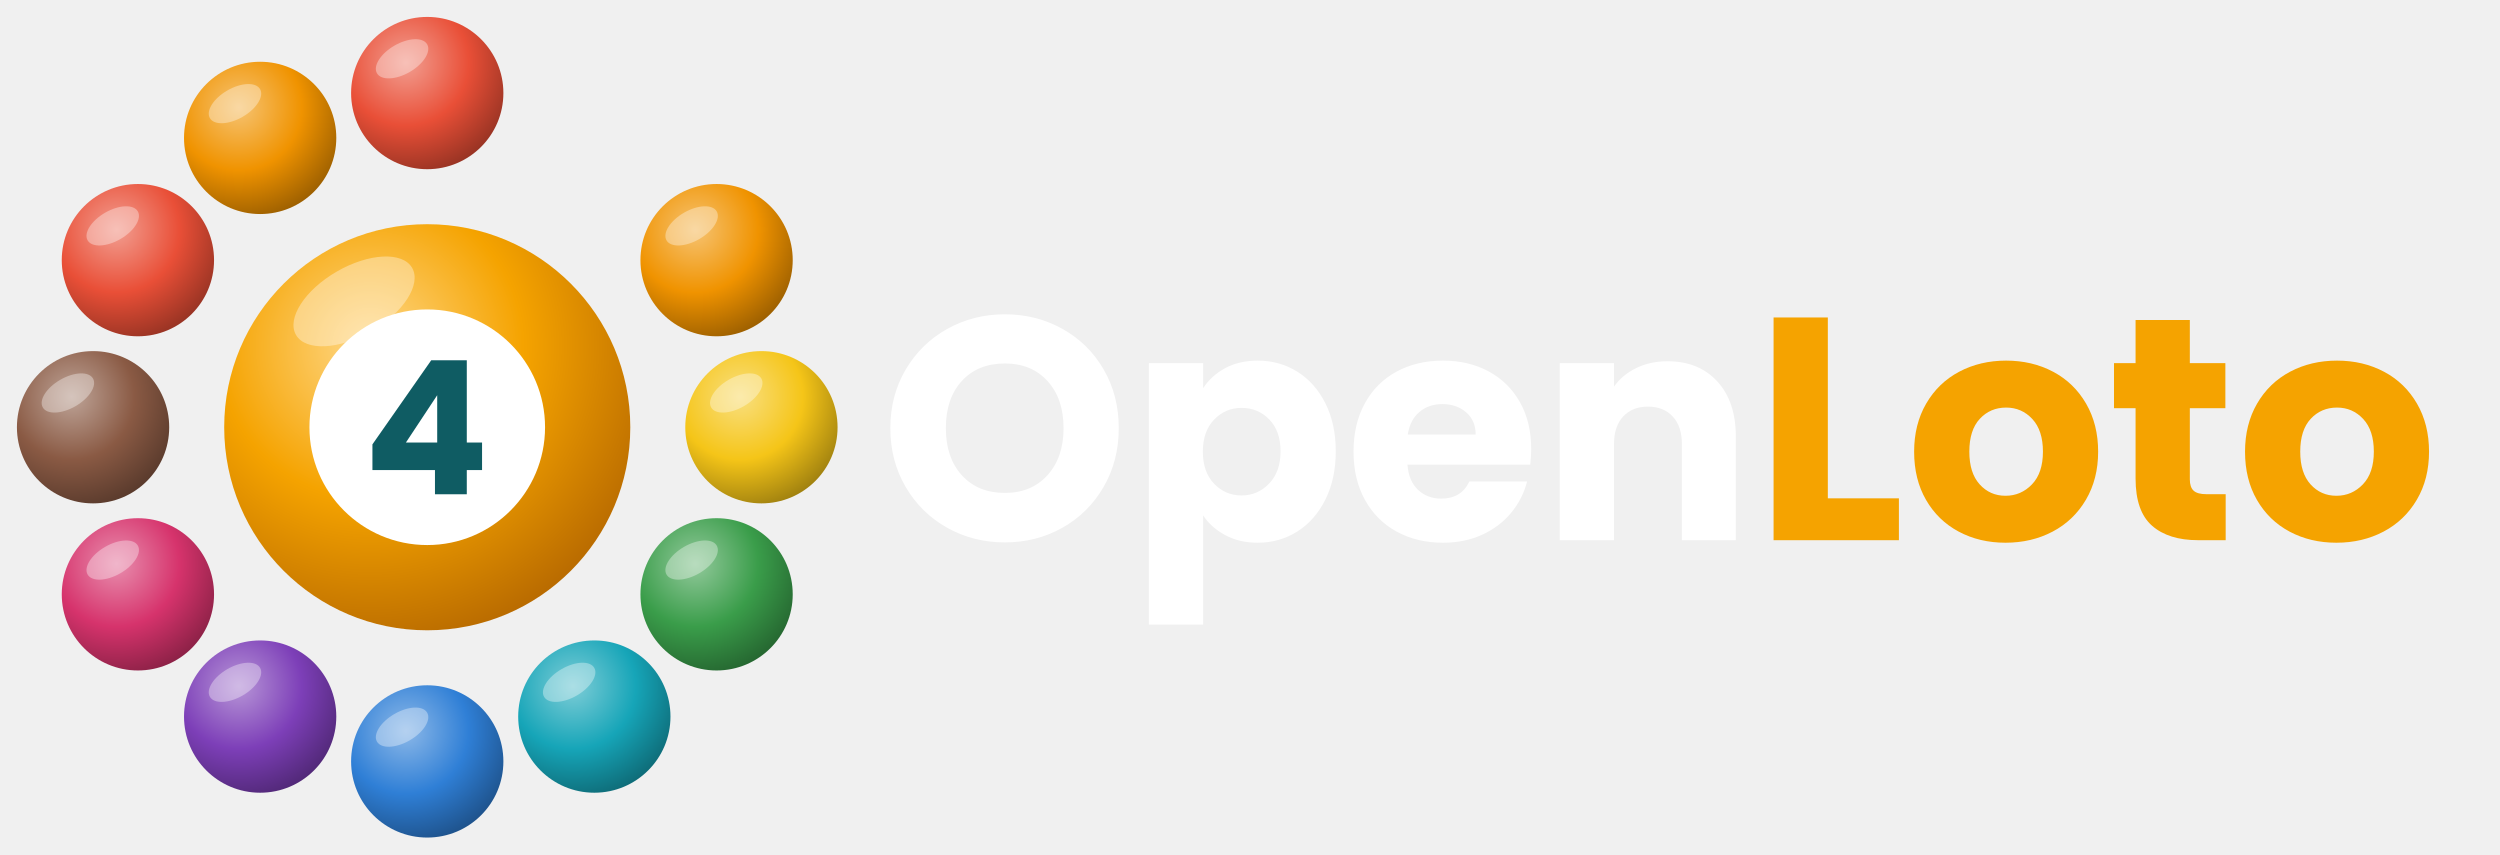
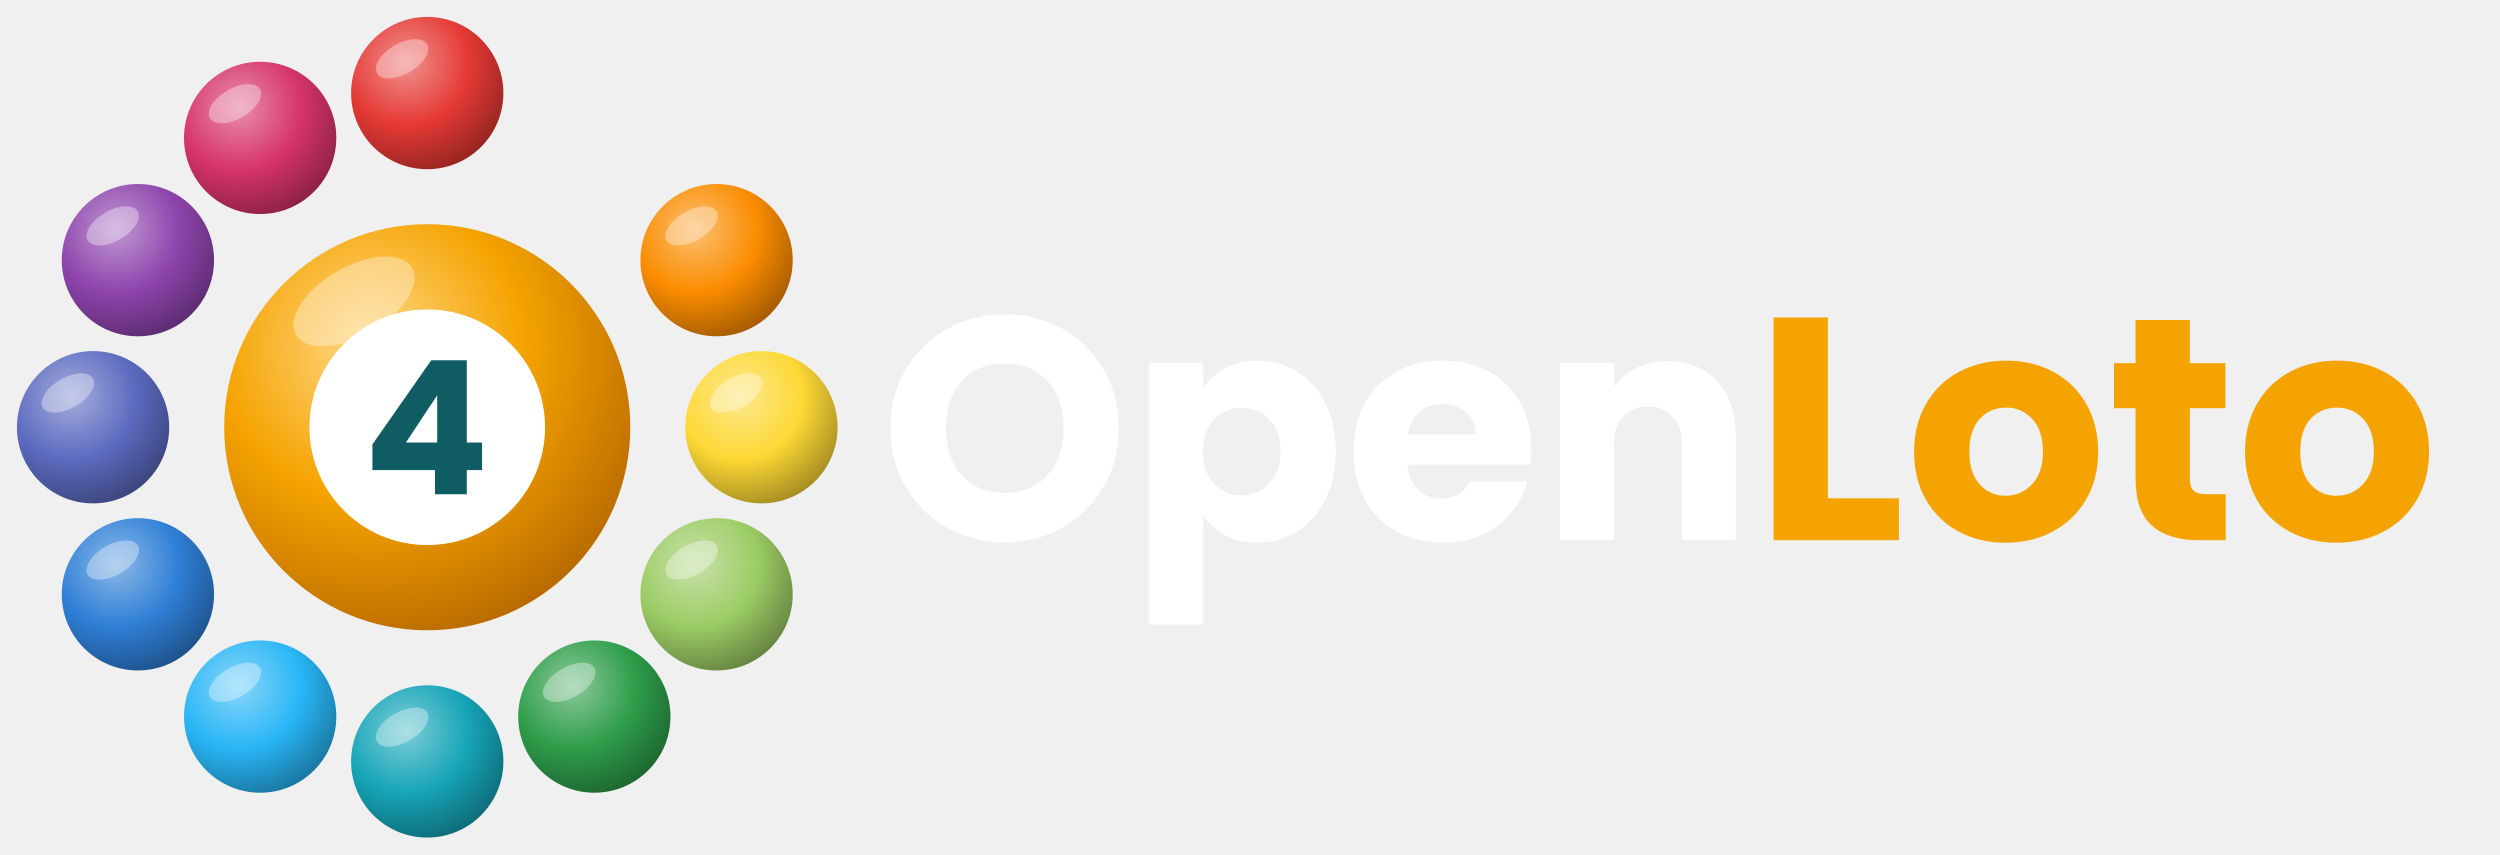
<svg xmlns="http://www.w3.org/2000/svg" viewBox="54 54 1182 404">
  <defs>
    <linearGradient id="ol-bg" x1="0" y1="0" x2="0" y2="1">
      <stop offset="0" stop-color="#14737b" />
      <stop offset="1" stop-color="#0b4a50" />
    </linearGradient>
    <radialGradient id="ol-amb" cx="36%" cy="30%" r="75%">
      <stop offset="0" stop-color="#ffd98a" />
      <stop offset=".5" stop-color="#f5a300" />
      <stop offset="1" stop-color="#b86a00" />
    </radialGradient>
    <radialGradient id="ol-g0" cx="36%" cy="30%" r="75%">
-       <stop offset="0" stop-color="#f29e91" />
-       <stop offset=".55" stop-color="#e94f37" />
-       <stop offset="1" stop-color="#973323" />
+       <stop offset="0" stop-color="#f0928f" />
+       <stop offset=".55" stop-color="#e53935" />
+       <stop offset="1" stop-color="#942522" />
    </radialGradient>
    <radialGradient id="ol-g2" cx="36%" cy="30%" r="75%">
-       <stop offset="0" stop-color="#f6c372" />
-       <stop offset=".55" stop-color="#f09300" />
-       <stop offset="1" stop-color="#9c5f00" />
+       <stop offset="0" stop-color="#fcbf72" />
+       <stop offset=".55" stop-color="#fb8c00" />
+       <stop offset="1" stop-color="#a35b00" />
    </radialGradient>
    <radialGradient id="ol-g3" cx="36%" cy="30%" r="75%">
-       <stop offset="0" stop-color="#f9df7f" />
-       <stop offset=".55" stop-color="#f5c518" />
-       <stop offset="1" stop-color="#9f800f" />
+       <stop offset="0" stop-color="#fde98f" />
+       <stop offset=".55" stop-color="#fdd835" />
+       <stop offset="1" stop-color="#a48c22" />
    </radialGradient>
    <radialGradient id="ol-g4" cx="36%" cy="30%" r="75%">
-       <stop offset="0" stop-color="#92c99b" />
-       <stop offset=".55" stop-color="#3a9d4a" />
-       <stop offset="1" stop-color="#256630" />
+       <stop offset="0" stop-color="#c8e2aa" />
+       <stop offset=".55" stop-color="#9ccc65" />
+       <stop offset="1" stop-color="#658441" />
    </radialGradient>
    <radialGradient id="ol-g5" cx="36%" cy="30%" r="75%">
+       <stop offset="0" stop-color="#8cc99b" />
+       <stop offset=".55" stop-color="#2e9d4a" />
+       <stop offset="1" stop-color="#1d6630" />
+     </radialGradient>
+     <radialGradient id="ol-g6" cx="36%" cy="30%" r="75%">
      <stop offset="0" stop-color="#7ecdd7" />
      <stop offset=".55" stop-color="#16a5b8" />
      <stop offset="1" stop-color="#0e6b77" />
    </radialGradient>
-     <radialGradient id="ol-g6" cx="36%" cy="30%" r="75%">
+     <radialGradient id="ol-g7" cx="36%" cy="30%" r="75%">
+       <stop offset="0" stop-color="#89d6fa" />
+       <stop offset=".55" stop-color="#29b6f6" />
+       <stop offset="1" stop-color="#1a769f" />
+     </radialGradient>
+     <radialGradient id="ol-g8" cx="36%" cy="30%" r="75%">
      <stop offset="0" stop-color="#8cb8e8" />
      <stop offset=".55" stop-color="#2f7fd6" />
      <stop offset="1" stop-color="#1e528b" />
    </radialGradient>
-     <radialGradient id="ol-g7" cx="36%" cy="30%" r="75%">
-       <stop offset="0" stop-color="#b795d7" />
-       <stop offset=".55" stop-color="#7d3fb8" />
-       <stop offset="1" stop-color="#512877" />
+     <radialGradient id="ol-g9" cx="36%" cy="30%" r="75%">
+       <stop offset="0" stop-color="#a5addc" />
+       <stop offset=".55" stop-color="#5c6bc0" />
+       <stop offset="1" stop-color="#3b457c" />
    </radialGradient>
-     <radialGradient id="ol-g8" cx="36%" cy="30%" r="75%">
+     <radialGradient id="ol-g10" cx="36%" cy="30%" r="75%">
+       <stop offset="0" stop-color="#c098d1" />
+       <stop offset=".55" stop-color="#8e44ad" />
+       <stop offset="1" stop-color="#5c2c70" />
+     </radialGradient>
+     <radialGradient id="ol-g11" cx="36%" cy="30%" r="75%">
      <stop offset="0" stop-color="#e88eae" />
      <stop offset=".55" stop-color="#d6336c" />
      <stop offset="1" stop-color="#8b2146" />
-     </radialGradient>
-     <radialGradient id="ol-g9" cx="36%" cy="30%" r="75%">
-       <stop offset="0" stop-color="#bea498" />
-       <stop offset=".55" stop-color="#8a5a44" />
-       <stop offset="1" stop-color="#593a2c" />
-     </radialGradient>
-     <radialGradient id="ol-g10" cx="36%" cy="30%" r="75%">
-       <stop offset="0" stop-color="#f29e91" />
-       <stop offset=".55" stop-color="#e94f37" />
-       <stop offset="1" stop-color="#973323" />
-     </radialGradient>
-     <radialGradient id="ol-g11" cx="36%" cy="30%" r="75%">
-       <stop offset="0" stop-color="#f6c372" />
-       <stop offset=".55" stop-color="#f09300" />
-       <stop offset="1" stop-color="#9c5f00" />
    </radialGradient>
  </defs>
  <circle cx="256.0" cy="98.0" r="36" fill="url(#ol-g0)" />
  <ellipse cx="244.1" cy="81.8" rx="13.7" ry="7.2" fill="#fff" opacity=".35" transform="rotate(-30 244.1 81.8)" />
  <circle cx="392.8" cy="177.0" r="36" fill="url(#ol-g2)" />
  <ellipse cx="381.0" cy="160.8" rx="13.7" ry="7.2" fill="#fff" opacity=".35" transform="rotate(-30 381.0 160.8)" />
  <circle cx="414.0" cy="256.0" r="36" fill="url(#ol-g3)" />
  <ellipse cx="402.1" cy="239.8" rx="13.7" ry="7.2" fill="#fff" opacity=".35" transform="rotate(-30 402.1 239.8)" />
  <circle cx="392.8" cy="335.0" r="36" fill="url(#ol-g4)" />
  <ellipse cx="381.0" cy="318.8" rx="13.7" ry="7.2" fill="#fff" opacity=".35" transform="rotate(-30 381.0 318.8)" />
  <circle cx="335.0" cy="392.8" r="36" fill="url(#ol-g5)" />
  <ellipse cx="323.1" cy="376.6" rx="13.7" ry="7.2" fill="#fff" opacity=".35" transform="rotate(-30 323.1 376.6)" />
  <circle cx="256.0" cy="414.0" r="36" fill="url(#ol-g6)" />
  <ellipse cx="244.1" cy="397.8" rx="13.7" ry="7.2" fill="#fff" opacity=".35" transform="rotate(-30 244.1 397.8)" />
  <circle cx="177.0" cy="392.8" r="36" fill="url(#ol-g7)" />
  <ellipse cx="165.1" cy="376.6" rx="13.7" ry="7.2" fill="#fff" opacity=".35" transform="rotate(-30 165.1 376.6)" />
  <circle cx="119.2" cy="335.0" r="36" fill="url(#ol-g8)" />
  <ellipse cx="107.3" cy="318.8" rx="13.7" ry="7.2" fill="#fff" opacity=".35" transform="rotate(-30 107.3 318.8)" />
  <circle cx="98.0" cy="256.0" r="36" fill="url(#ol-g9)" />
  <ellipse cx="86.1" cy="239.8" rx="13.7" ry="7.2" fill="#fff" opacity=".35" transform="rotate(-30 86.1 239.8)" />
  <circle cx="119.2" cy="177.0" r="36" fill="url(#ol-g10)" />
  <ellipse cx="107.3" cy="160.8" rx="13.7" ry="7.2" fill="#fff" opacity=".35" transform="rotate(-30 107.3 160.8)" />
  <circle cx="177.0" cy="119.2" r="36" fill="url(#ol-g11)" />
  <ellipse cx="165.1" cy="103.0" rx="13.7" ry="7.2" fill="#fff" opacity=".35" transform="rotate(-30 165.1 103.0)" />
  <circle cx="256" cy="256" r="96" fill="url(#ol-amb)" />
  <circle cx="256" cy="256" r="55.7" fill="#fff" />
  <path d="M230.084 276.24V264.096L257.892 224.32H274.7V263.216H281.916V276.24H274.7V287.68H259.652V276.24ZM260.708 240.864 245.924 263.216H260.708Z" fill="#0f5c63" />
  <ellipse cx="221.4" cy="196.5" rx="31.7" ry="16.3" fill="#fff" opacity=".35" transform="rotate(-30 221.4 196.5)" />
  <path d="M474.95 256.45Q474.95 241.0 482.225 228.7Q489.5 216.4 501.875 209.5Q514.25 202.6 529.1 202.6Q543.95 202.6 556.325 209.5Q568.7 216.4 575.825 228.7Q582.95 241.0 582.95 256.45Q582.95 271.9 575.75 284.275Q568.55 296.65 556.25 303.55Q543.95 310.45 529.1 310.45Q514.25 310.45 501.875 303.55Q489.5 296.65 482.225 284.275Q474.95 271.9 474.95 256.45ZM556.85 256.45Q556.85 242.5 549.275 234.175Q541.7 225.85 529.1 225.85Q516.35 225.85 508.775 234.1Q501.2 242.35 501.2 256.45Q501.2 270.4 508.775 278.725Q516.35 287.05 529.1 287.05Q541.7 287.05 549.275 278.65Q556.85 270.25 556.85 256.45Z M648.65 224.5Q659.0 224.5 667.4 229.75Q675.8 235.0 680.675 244.75Q685.55 254.5 685.55 267.4Q685.55 280.3 680.675 290.125Q675.8 299.95 667.4 305.275Q659.0 310.6 648.65 310.6Q639.95 310.6 633.275 307.0Q626.6 303.4 622.85 297.7V349.3H597.2V225.7H622.85V237.55Q626.6 231.7 633.2 228.1Q639.8 224.5 648.65 224.5ZM641.0 246.85Q633.35 246.85 628.025 252.4Q622.7 257.95 622.7 267.55Q622.7 277.15 628.025 282.7Q633.35 288.25 641.0 288.25Q648.65 288.25 654.05 282.625Q659.45 277.0 659.45 267.4Q659.45 257.8 654.125 252.325Q648.8 246.85 641.0 246.85Z M777.5 273.7H719.45Q720.05 281.5 724.475 285.625Q728.9 289.75 735.35 289.75Q744.95 289.75 748.7 281.65H776.0Q773.9 289.9 768.425 296.5Q762.95 303.1 754.7 306.85Q746.45 310.6 736.25 310.6Q723.95 310.6 714.35 305.35Q704.75 300.1 699.35 290.35Q693.95 280.6 693.95 267.55Q693.95 254.5 699.275 244.75Q704.6 235.0 714.2 229.75Q723.8 224.5 736.25 224.5Q748.4 224.5 757.85 229.6Q767.3 234.7 772.625 244.15Q777.95 253.6 777.95 266.2Q777.95 269.8 777.5 273.7ZM751.7 259.45Q751.7 252.85 747.2 248.95Q742.7 245.05 735.95 245.05Q729.5 245.05 725.075 248.8Q720.65 252.55 719.6 259.45Z M874.7 260.5V309.4H849.2V263.95Q849.2 255.55 844.85 250.9Q840.5 246.25 833.15 246.25Q825.8 246.25 821.45 250.9Q817.1 255.55 817.1 263.95V309.4H791.45V225.7H817.1V236.8Q821.0 231.25 827.6 228.025Q834.2 224.8 842.45 224.8Q857.15 224.8 865.925 234.325Q874.7 243.85 874.7 260.5Z" fill="#ffffff" />
  <path d="M918.2 289.6H951.8V309.4H892.55V204.1H918.2Z M959.0 267.55Q959.0 254.65 964.7 244.825Q970.4 235.0 980.3 229.75Q990.2 224.5 1002.5 224.5Q1014.8 224.5 1024.7 229.75Q1034.6 235.0 1040.3 244.825Q1046.0 254.65 1046.0 267.55Q1046.0 280.45 1040.225 290.275Q1034.45 300.1 1024.475 305.35Q1014.5 310.6 1002.2 310.6Q989.9 310.6 980.075 305.35Q970.25 300.1 964.625 290.35Q959.0 280.6 959.0 267.55ZM1019.9 267.55Q1019.9 257.5 1014.875 252.1Q1009.85 246.7 1002.5 246.7Q995.0 246.7 990.05 252.025Q985.1 257.35 985.1 267.55Q985.1 277.6 989.975 283.0Q994.85 288.4 1002.2 288.4Q1009.55 288.4 1014.725 283.0Q1019.9 277.6 1019.9 267.55Z M1106.3 287.65V309.4H1093.25Q1079.3 309.4 1071.5 302.575Q1063.7 295.75 1063.7 280.3V247H1053.5V225.7H1063.7V205.3H1089.35V225.7H1106.15V247H1089.35V280.6Q1089.35 284.35 1091.15 286.0Q1092.95 287.65 1097.15 287.65Z M1115.45 267.55Q1115.45 254.65 1121.15 244.825Q1126.85 235.0 1136.75 229.75Q1146.65 224.5 1158.95 224.5Q1171.25 224.5 1181.15 229.75Q1191.05 235.0 1196.75 244.825Q1202.45 254.65 1202.45 267.55Q1202.45 280.45 1196.675 290.275Q1190.9 300.1 1180.925 305.35Q1170.95 310.6 1158.65 310.6Q1146.35 310.6 1136.525 305.35Q1126.7 300.1 1121.075 290.35Q1115.45 280.6 1115.45 267.55ZM1176.35 267.55Q1176.35 257.5 1171.325 252.1Q1166.3 246.7 1158.95 246.7Q1151.45 246.7 1146.5 252.025Q1141.55 257.35 1141.55 267.55Q1141.55 277.6 1146.425 283.0Q1151.3 288.4 1158.65 288.4Q1166.0 288.4 1171.175 283.0Q1176.35 277.6 1176.35 267.55Z" fill="#f5a300" />
</svg>
